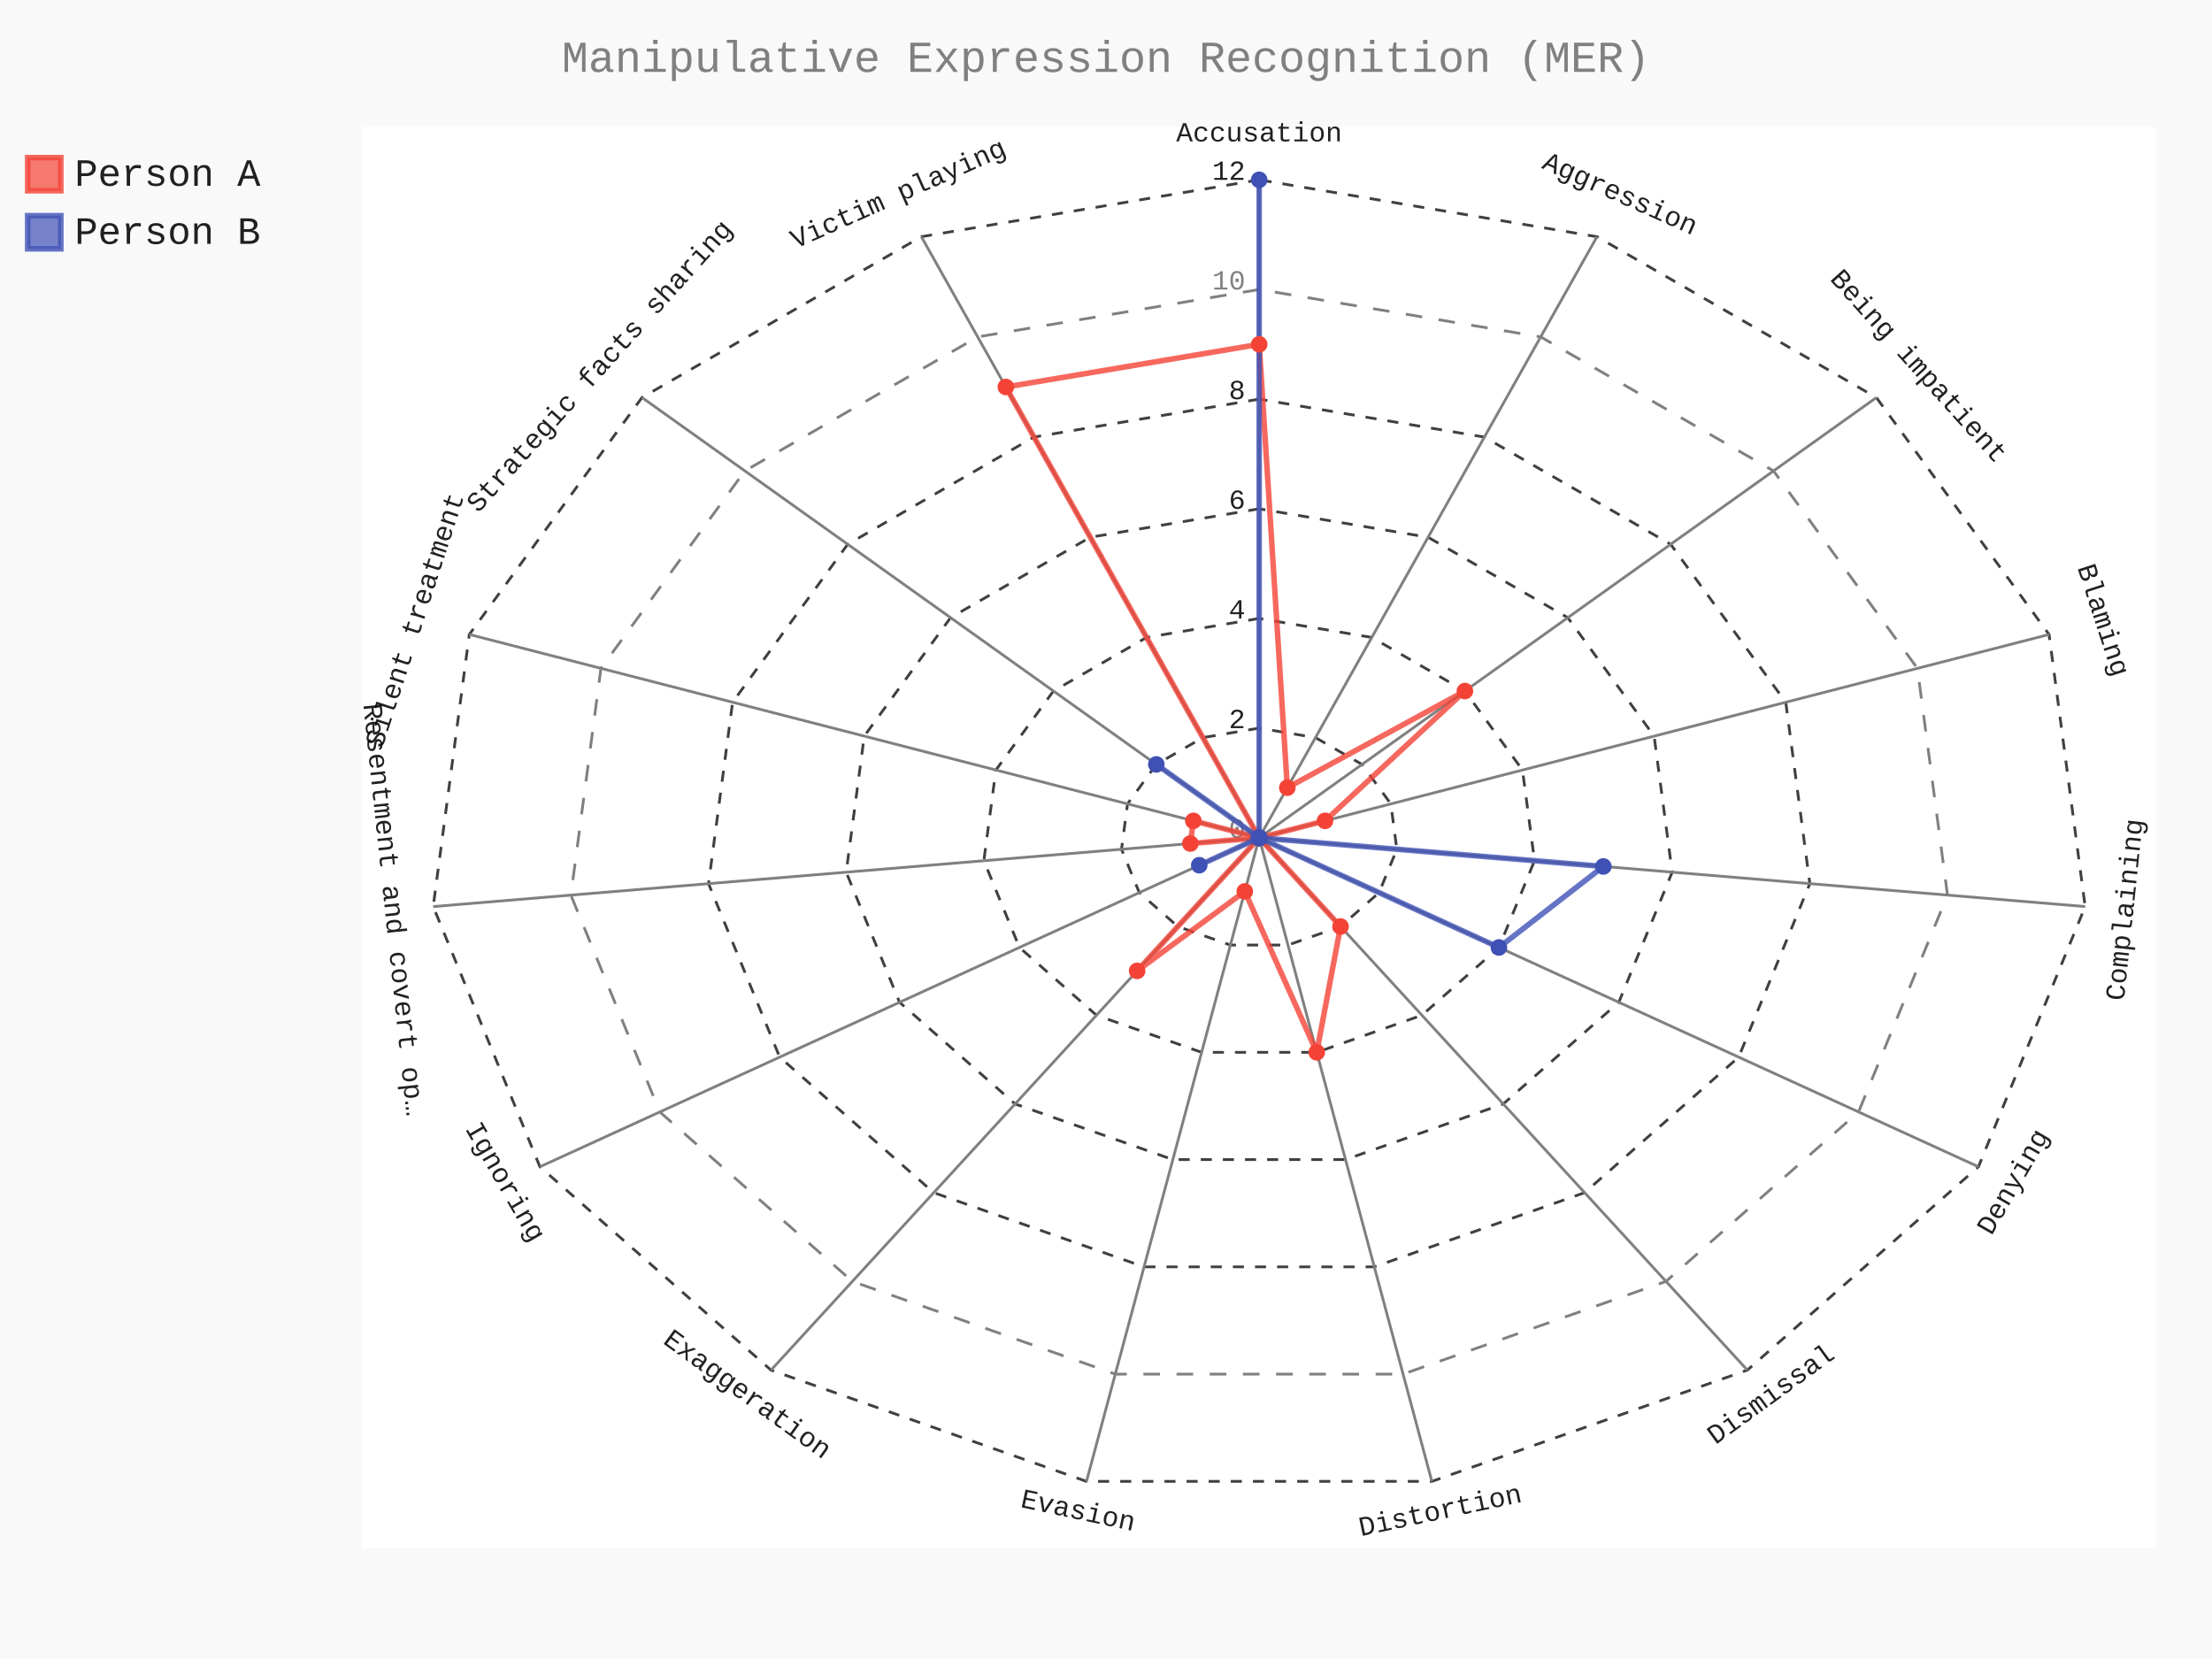
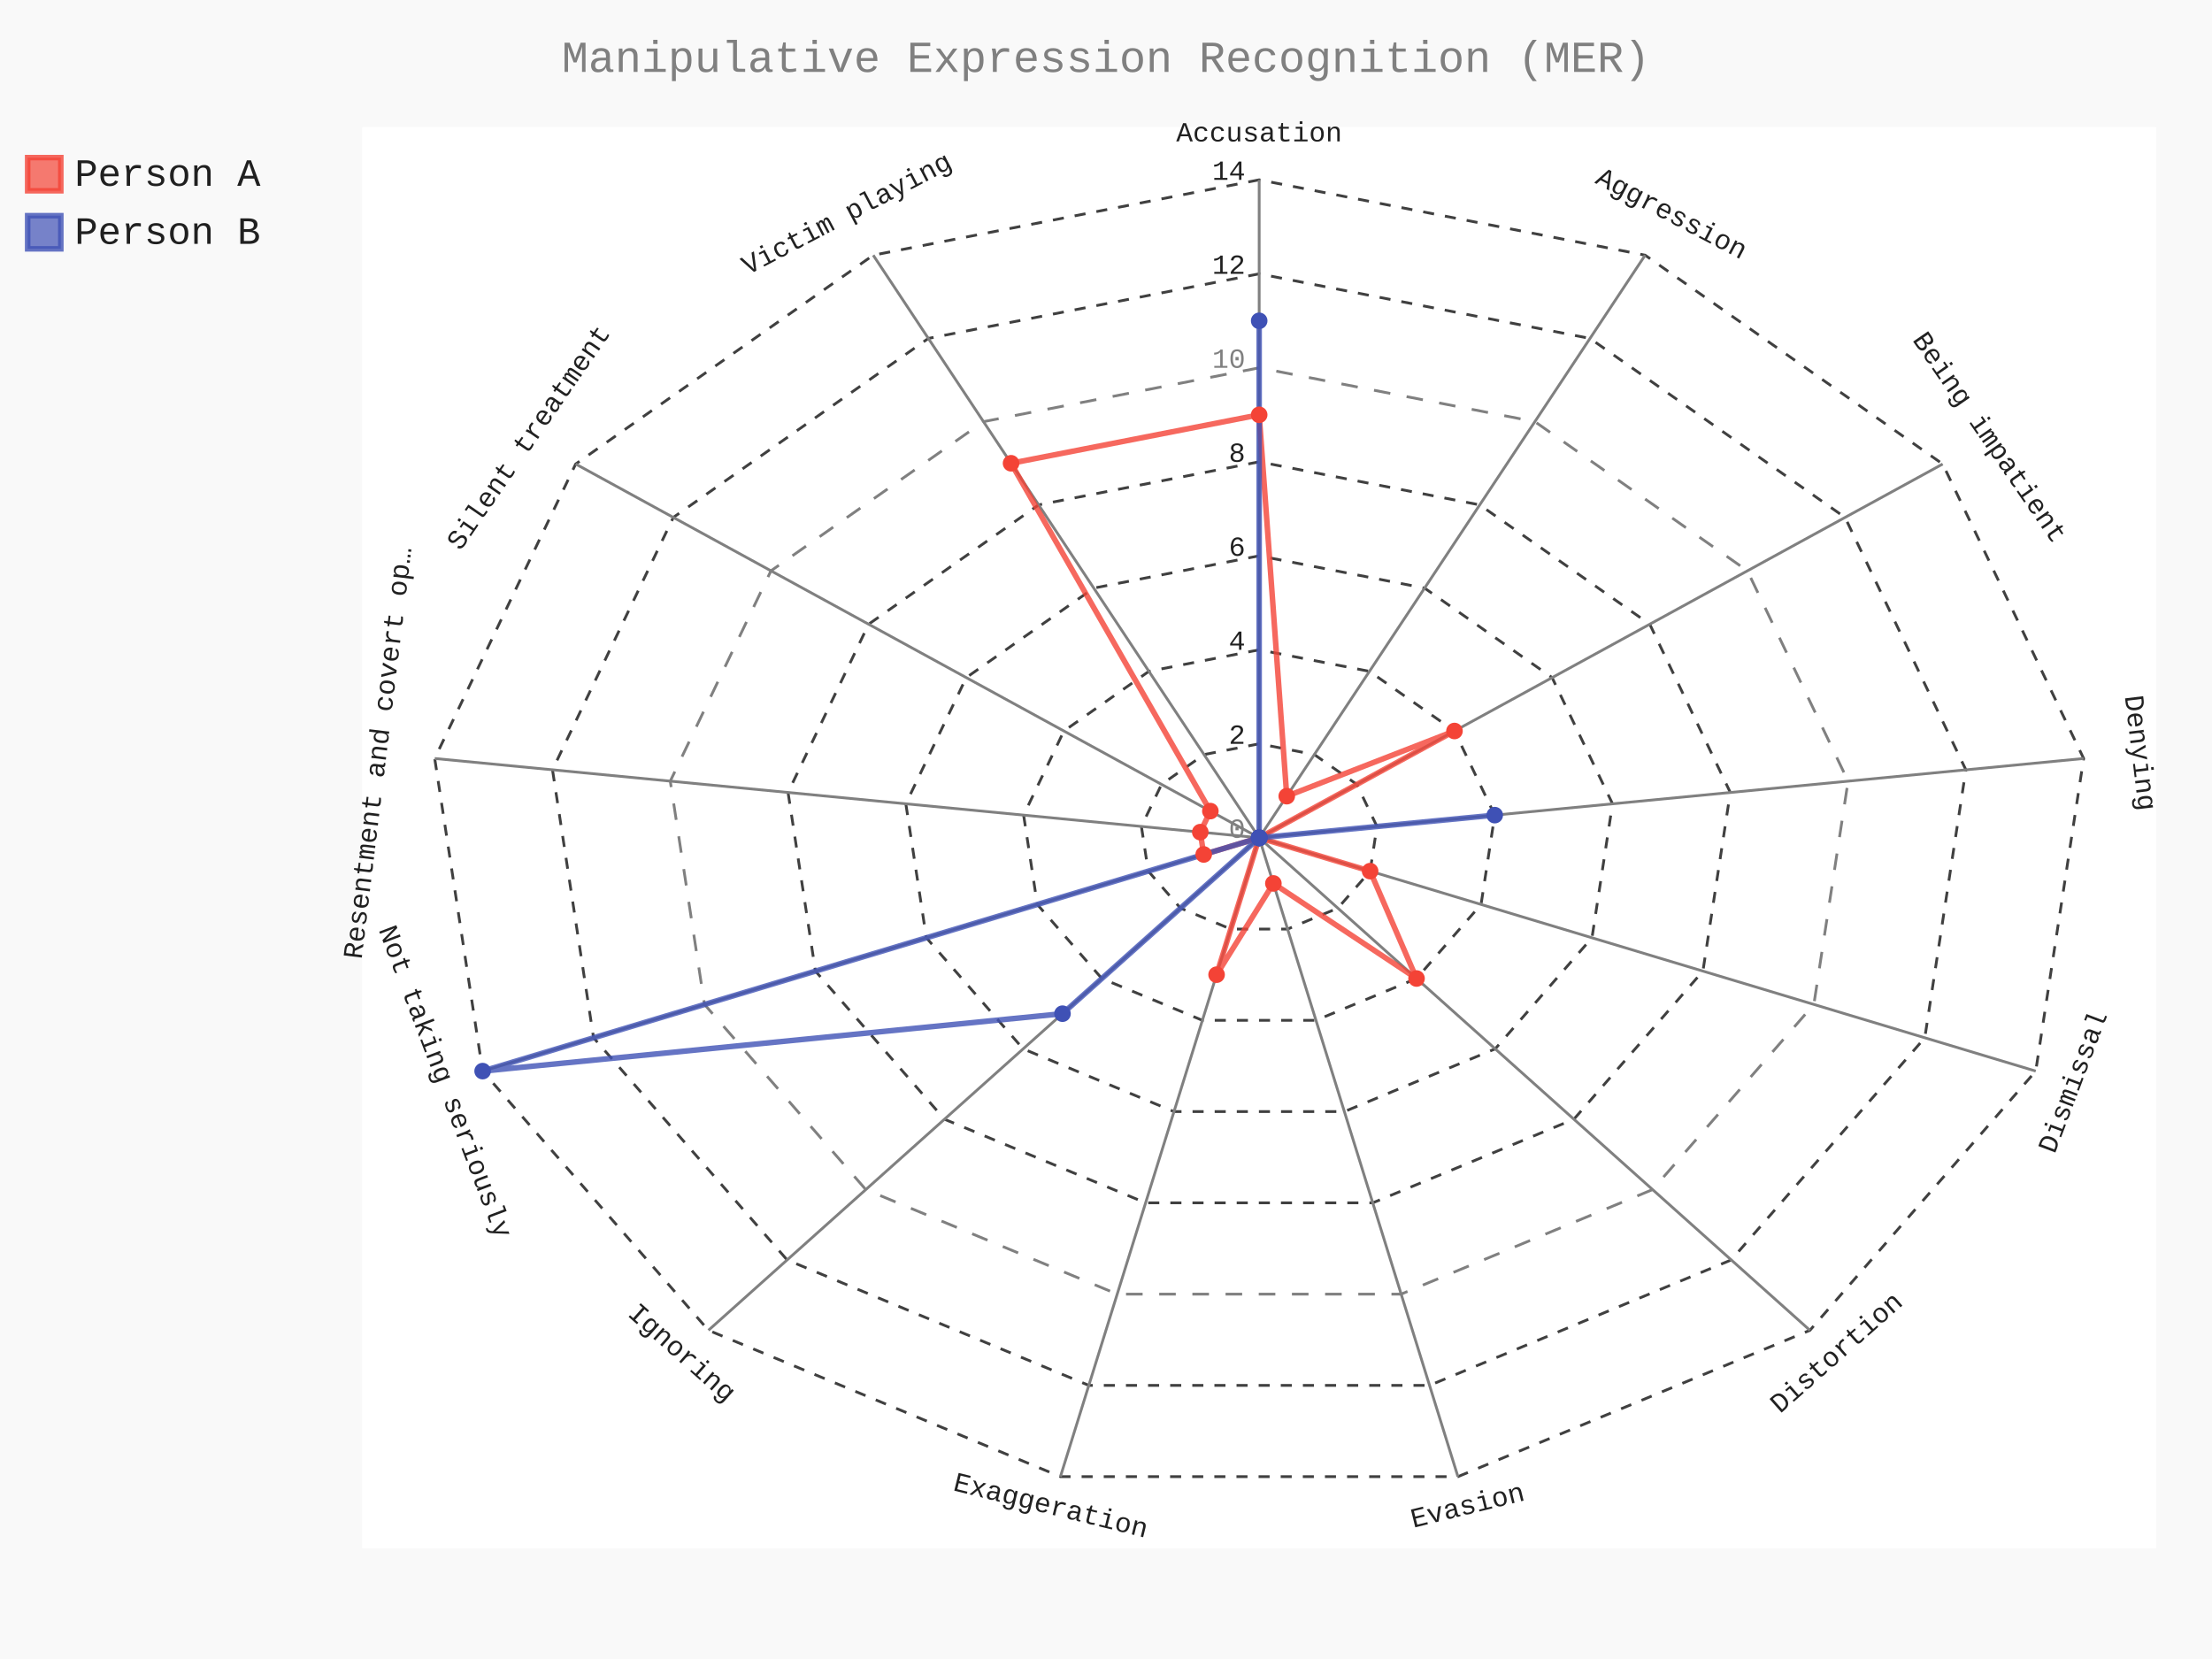
- <svg xmlns="http://www.w3.org/2000/svg" id="chart-48df8dd3-8725-4a7c-a4e7-db11e1cb1625" class="pygal-chart" viewBox="0 0 800 600">
+ <svg xmlns="http://www.w3.org/2000/svg" id="chart-08fea31c-e9d1-4c55-8987-1653dec7b3fd" class="pygal-chart" viewBox="0 0 800 600">
  <defs>
-     <style type="text/css">#chart-48df8dd3-8725-4a7c-a4e7-db11e1cb1625{-webkit-user-select:none;-webkit-font-smoothing:antialiased;font-family:Consolas,"Liberation Mono",Menlo,Courier,monospace}#chart-48df8dd3-8725-4a7c-a4e7-db11e1cb1625 .title{font-family:Consolas,"Liberation Mono",Menlo,Courier,monospace;font-size:16px}#chart-48df8dd3-8725-4a7c-a4e7-db11e1cb1625 .legends .legend text{font-family:Consolas,"Liberation Mono",Menlo,Courier,monospace;font-size:14px}#chart-48df8dd3-8725-4a7c-a4e7-db11e1cb1625 .axis text{font-family:Consolas,"Liberation Mono",Menlo,Courier,monospace;font-size:10px}#chart-48df8dd3-8725-4a7c-a4e7-db11e1cb1625 .axis text.major{font-family:Consolas,"Liberation Mono",Menlo,Courier,monospace;font-size:10px}#chart-48df8dd3-8725-4a7c-a4e7-db11e1cb1625 .text-overlay text.value{font-family:Consolas,"Liberation Mono",Menlo,Courier,monospace;font-size:16px}#chart-48df8dd3-8725-4a7c-a4e7-db11e1cb1625 .text-overlay text.label{font-family:Consolas,"Liberation Mono",Menlo,Courier,monospace;font-size:10px}#chart-48df8dd3-8725-4a7c-a4e7-db11e1cb1625 .tooltip{font-family:Consolas,"Liberation Mono",Menlo,Courier,monospace;font-size:14px}#chart-48df8dd3-8725-4a7c-a4e7-db11e1cb1625 text.no_data{font-family:Consolas,"Liberation Mono",Menlo,Courier,monospace;font-size:64px}
- #chart-48df8dd3-8725-4a7c-a4e7-db11e1cb1625{background-color:rgba(249,249,249,1)}#chart-48df8dd3-8725-4a7c-a4e7-db11e1cb1625 path,#chart-48df8dd3-8725-4a7c-a4e7-db11e1cb1625 line,#chart-48df8dd3-8725-4a7c-a4e7-db11e1cb1625 rect,#chart-48df8dd3-8725-4a7c-a4e7-db11e1cb1625 circle{-webkit-transition:150ms;-moz-transition:150ms;transition:150ms}#chart-48df8dd3-8725-4a7c-a4e7-db11e1cb1625 .graph &gt; .background{fill:rgba(249,249,249,1)}#chart-48df8dd3-8725-4a7c-a4e7-db11e1cb1625 .plot &gt; .background{fill:rgba(255,255,255,1)}#chart-48df8dd3-8725-4a7c-a4e7-db11e1cb1625 .graph{fill:rgba(0,0,0,.87)}#chart-48df8dd3-8725-4a7c-a4e7-db11e1cb1625 text.no_data{fill:rgba(128,128,128,1)}#chart-48df8dd3-8725-4a7c-a4e7-db11e1cb1625 .title{fill:rgba(128,128,128,1)}#chart-48df8dd3-8725-4a7c-a4e7-db11e1cb1625 .legends .legend text{fill:rgba(0,0,0,.87)}#chart-48df8dd3-8725-4a7c-a4e7-db11e1cb1625 .legends .legend:hover text{fill:rgba(128,128,128,1)}#chart-48df8dd3-8725-4a7c-a4e7-db11e1cb1625 .axis .line{stroke:rgba(128,128,128,1)}#chart-48df8dd3-8725-4a7c-a4e7-db11e1cb1625 .axis .guide.line{stroke:rgba(0,0,0,.54)}#chart-48df8dd3-8725-4a7c-a4e7-db11e1cb1625 .axis .major.line{stroke:rgba(0,0,0,.87)}#chart-48df8dd3-8725-4a7c-a4e7-db11e1cb1625 .axis text.major{fill:rgba(128,128,128,1)}#chart-48df8dd3-8725-4a7c-a4e7-db11e1cb1625 .axis.y .guides:hover .guide.line,#chart-48df8dd3-8725-4a7c-a4e7-db11e1cb1625 .line-graph .axis.x .guides:hover .guide.line,#chart-48df8dd3-8725-4a7c-a4e7-db11e1cb1625 .stackedline-graph .axis.x .guides:hover .guide.line,#chart-48df8dd3-8725-4a7c-a4e7-db11e1cb1625 .xy-graph .axis.x .guides:hover .guide.line{stroke:rgba(128,128,128,1)}#chart-48df8dd3-8725-4a7c-a4e7-db11e1cb1625 .axis .guides:hover text{fill:rgba(128,128,128,1)}#chart-48df8dd3-8725-4a7c-a4e7-db11e1cb1625 .reactive{fill-opacity:.7;stroke-opacity:.8;stroke-width:2}#chart-48df8dd3-8725-4a7c-a4e7-db11e1cb1625 .ci{stroke:rgba(0,0,0,.87)}#chart-48df8dd3-8725-4a7c-a4e7-db11e1cb1625 .reactive.active,#chart-48df8dd3-8725-4a7c-a4e7-db11e1cb1625 .active .reactive{fill-opacity:.8;stroke-opacity:.9;stroke-width:4}#chart-48df8dd3-8725-4a7c-a4e7-db11e1cb1625 .ci .reactive.active{stroke-width:1.5}#chart-48df8dd3-8725-4a7c-a4e7-db11e1cb1625 .series text{fill:rgba(128,128,128,1)}#chart-48df8dd3-8725-4a7c-a4e7-db11e1cb1625 .tooltip rect{fill:rgba(255,255,255,1);stroke:rgba(128,128,128,1);-webkit-transition:opacity 150ms;-moz-transition:opacity 150ms;transition:opacity 150ms}#chart-48df8dd3-8725-4a7c-a4e7-db11e1cb1625 .tooltip .label{fill:rgba(0,0,0,.87)}#chart-48df8dd3-8725-4a7c-a4e7-db11e1cb1625 .tooltip .label{fill:rgba(0,0,0,.87)}#chart-48df8dd3-8725-4a7c-a4e7-db11e1cb1625 .tooltip .legend{font-size:.8em;fill:rgba(0,0,0,.54)}#chart-48df8dd3-8725-4a7c-a4e7-db11e1cb1625 .tooltip .x_label{font-size:.6em;fill:rgba(128,128,128,1)}#chart-48df8dd3-8725-4a7c-a4e7-db11e1cb1625 .tooltip .xlink{font-size:.5em;text-decoration:underline}#chart-48df8dd3-8725-4a7c-a4e7-db11e1cb1625 .tooltip .value{font-size:1.5em}#chart-48df8dd3-8725-4a7c-a4e7-db11e1cb1625 .bound{font-size:.5em}#chart-48df8dd3-8725-4a7c-a4e7-db11e1cb1625 .max-value{font-size:.75em;fill:rgba(0,0,0,.54)}#chart-48df8dd3-8725-4a7c-a4e7-db11e1cb1625 .map-element{fill:rgba(255,255,255,1);stroke:rgba(0,0,0,.54) !important}#chart-48df8dd3-8725-4a7c-a4e7-db11e1cb1625 .map-element .reactive{fill-opacity:inherit;stroke-opacity:inherit}#chart-48df8dd3-8725-4a7c-a4e7-db11e1cb1625 .color-0,#chart-48df8dd3-8725-4a7c-a4e7-db11e1cb1625 .color-0 a:visited{stroke:#F44336;fill:#F44336}#chart-48df8dd3-8725-4a7c-a4e7-db11e1cb1625 .color-1,#chart-48df8dd3-8725-4a7c-a4e7-db11e1cb1625 .color-1 a:visited{stroke:#3F51B5;fill:#3F51B5}#chart-48df8dd3-8725-4a7c-a4e7-db11e1cb1625 .text-overlay .color-0 text{fill:black}#chart-48df8dd3-8725-4a7c-a4e7-db11e1cb1625 .text-overlay .color-1 text{fill:black}
- #chart-48df8dd3-8725-4a7c-a4e7-db11e1cb1625 text.no_data{text-anchor:middle}#chart-48df8dd3-8725-4a7c-a4e7-db11e1cb1625 .guide.line{fill:none}#chart-48df8dd3-8725-4a7c-a4e7-db11e1cb1625 .centered{text-anchor:middle}#chart-48df8dd3-8725-4a7c-a4e7-db11e1cb1625 .title{text-anchor:middle}#chart-48df8dd3-8725-4a7c-a4e7-db11e1cb1625 .legends .legend text{fill-opacity:1}#chart-48df8dd3-8725-4a7c-a4e7-db11e1cb1625 .axis.x text{text-anchor:middle}#chart-48df8dd3-8725-4a7c-a4e7-db11e1cb1625 .axis.x:not(.web) text[transform]{text-anchor:start}#chart-48df8dd3-8725-4a7c-a4e7-db11e1cb1625 .axis.x:not(.web) text[transform].backwards{text-anchor:end}#chart-48df8dd3-8725-4a7c-a4e7-db11e1cb1625 .axis.y text{text-anchor:end}#chart-48df8dd3-8725-4a7c-a4e7-db11e1cb1625 .axis.y text[transform].backwards{text-anchor:start}#chart-48df8dd3-8725-4a7c-a4e7-db11e1cb1625 .axis.y2 text{text-anchor:start}#chart-48df8dd3-8725-4a7c-a4e7-db11e1cb1625 .axis.y2 text[transform].backwards{text-anchor:end}#chart-48df8dd3-8725-4a7c-a4e7-db11e1cb1625 .axis .guide.line{stroke-dasharray:4,4;stroke:#404040}#chart-48df8dd3-8725-4a7c-a4e7-db11e1cb1625 .axis .major.guide.line{stroke-dasharray:6,6;stroke:#808080}#chart-48df8dd3-8725-4a7c-a4e7-db11e1cb1625 .horizontal .axis.y .guide.line,#chart-48df8dd3-8725-4a7c-a4e7-db11e1cb1625 .horizontal .axis.y2 .guide.line,#chart-48df8dd3-8725-4a7c-a4e7-db11e1cb1625 .vertical .axis.x .guide.line{opacity:0}#chart-48df8dd3-8725-4a7c-a4e7-db11e1cb1625 .horizontal .axis.always_show .guide.line,#chart-48df8dd3-8725-4a7c-a4e7-db11e1cb1625 .vertical .axis.always_show .guide.line{opacity:1 !important}#chart-48df8dd3-8725-4a7c-a4e7-db11e1cb1625 .axis.y .guides:hover .guide.line,#chart-48df8dd3-8725-4a7c-a4e7-db11e1cb1625 .axis.y2 .guides:hover .guide.line,#chart-48df8dd3-8725-4a7c-a4e7-db11e1cb1625 .axis.x .guides:hover .guide.line{opacity:1}#chart-48df8dd3-8725-4a7c-a4e7-db11e1cb1625 .axis .guides:hover text{opacity:1}#chart-48df8dd3-8725-4a7c-a4e7-db11e1cb1625 .nofill{fill:none}#chart-48df8dd3-8725-4a7c-a4e7-db11e1cb1625 .subtle-fill{fill-opacity:.2}#chart-48df8dd3-8725-4a7c-a4e7-db11e1cb1625 .dot{stroke-width:1px;fill-opacity:1;stroke-opacity:1}#chart-48df8dd3-8725-4a7c-a4e7-db11e1cb1625 .dot.active{stroke-width:5px}#chart-48df8dd3-8725-4a7c-a4e7-db11e1cb1625 .dot.negative{fill:transparent}#chart-48df8dd3-8725-4a7c-a4e7-db11e1cb1625 text,#chart-48df8dd3-8725-4a7c-a4e7-db11e1cb1625 tspan{stroke:none !important}#chart-48df8dd3-8725-4a7c-a4e7-db11e1cb1625 .series text.active{opacity:1}#chart-48df8dd3-8725-4a7c-a4e7-db11e1cb1625 .tooltip rect{fill-opacity:.95;stroke-width:.5}#chart-48df8dd3-8725-4a7c-a4e7-db11e1cb1625 .tooltip text{fill-opacity:1}#chart-48df8dd3-8725-4a7c-a4e7-db11e1cb1625 .showable{visibility:hidden}#chart-48df8dd3-8725-4a7c-a4e7-db11e1cb1625 .showable.shown{visibility:visible}#chart-48df8dd3-8725-4a7c-a4e7-db11e1cb1625 .gauge-background{fill:rgba(229,229,229,1);stroke:none}#chart-48df8dd3-8725-4a7c-a4e7-db11e1cb1625 .bg-lines{stroke:rgba(249,249,249,1);stroke-width:2px}</style>
+     <style type="text/css">#chart-08fea31c-e9d1-4c55-8987-1653dec7b3fd{-webkit-user-select:none;-webkit-font-smoothing:antialiased;font-family:Consolas,"Liberation Mono",Menlo,Courier,monospace}#chart-08fea31c-e9d1-4c55-8987-1653dec7b3fd .title{font-family:Consolas,"Liberation Mono",Menlo,Courier,monospace;font-size:16px}#chart-08fea31c-e9d1-4c55-8987-1653dec7b3fd .legends .legend text{font-family:Consolas,"Liberation Mono",Menlo,Courier,monospace;font-size:14px}#chart-08fea31c-e9d1-4c55-8987-1653dec7b3fd .axis text{font-family:Consolas,"Liberation Mono",Menlo,Courier,monospace;font-size:10px}#chart-08fea31c-e9d1-4c55-8987-1653dec7b3fd .axis text.major{font-family:Consolas,"Liberation Mono",Menlo,Courier,monospace;font-size:10px}#chart-08fea31c-e9d1-4c55-8987-1653dec7b3fd .text-overlay text.value{font-family:Consolas,"Liberation Mono",Menlo,Courier,monospace;font-size:16px}#chart-08fea31c-e9d1-4c55-8987-1653dec7b3fd .text-overlay text.label{font-family:Consolas,"Liberation Mono",Menlo,Courier,monospace;font-size:10px}#chart-08fea31c-e9d1-4c55-8987-1653dec7b3fd .tooltip{font-family:Consolas,"Liberation Mono",Menlo,Courier,monospace;font-size:14px}#chart-08fea31c-e9d1-4c55-8987-1653dec7b3fd text.no_data{font-family:Consolas,"Liberation Mono",Menlo,Courier,monospace;font-size:64px}
+ #chart-08fea31c-e9d1-4c55-8987-1653dec7b3fd{background-color:rgba(249,249,249,1)}#chart-08fea31c-e9d1-4c55-8987-1653dec7b3fd path,#chart-08fea31c-e9d1-4c55-8987-1653dec7b3fd line,#chart-08fea31c-e9d1-4c55-8987-1653dec7b3fd rect,#chart-08fea31c-e9d1-4c55-8987-1653dec7b3fd circle{-webkit-transition:150ms;-moz-transition:150ms;transition:150ms}#chart-08fea31c-e9d1-4c55-8987-1653dec7b3fd .graph &gt; .background{fill:rgba(249,249,249,1)}#chart-08fea31c-e9d1-4c55-8987-1653dec7b3fd .plot &gt; .background{fill:rgba(255,255,255,1)}#chart-08fea31c-e9d1-4c55-8987-1653dec7b3fd .graph{fill:rgba(0,0,0,.87)}#chart-08fea31c-e9d1-4c55-8987-1653dec7b3fd text.no_data{fill:rgba(128,128,128,1)}#chart-08fea31c-e9d1-4c55-8987-1653dec7b3fd .title{fill:rgba(128,128,128,1)}#chart-08fea31c-e9d1-4c55-8987-1653dec7b3fd .legends .legend text{fill:rgba(0,0,0,.87)}#chart-08fea31c-e9d1-4c55-8987-1653dec7b3fd .legends .legend:hover text{fill:rgba(128,128,128,1)}#chart-08fea31c-e9d1-4c55-8987-1653dec7b3fd .axis .line{stroke:rgba(128,128,128,1)}#chart-08fea31c-e9d1-4c55-8987-1653dec7b3fd .axis .guide.line{stroke:rgba(0,0,0,.54)}#chart-08fea31c-e9d1-4c55-8987-1653dec7b3fd .axis .major.line{stroke:rgba(0,0,0,.87)}#chart-08fea31c-e9d1-4c55-8987-1653dec7b3fd .axis text.major{fill:rgba(128,128,128,1)}#chart-08fea31c-e9d1-4c55-8987-1653dec7b3fd .axis.y .guides:hover .guide.line,#chart-08fea31c-e9d1-4c55-8987-1653dec7b3fd .line-graph .axis.x .guides:hover .guide.line,#chart-08fea31c-e9d1-4c55-8987-1653dec7b3fd .stackedline-graph .axis.x .guides:hover .guide.line,#chart-08fea31c-e9d1-4c55-8987-1653dec7b3fd .xy-graph .axis.x .guides:hover .guide.line{stroke:rgba(128,128,128,1)}#chart-08fea31c-e9d1-4c55-8987-1653dec7b3fd .axis .guides:hover text{fill:rgba(128,128,128,1)}#chart-08fea31c-e9d1-4c55-8987-1653dec7b3fd .reactive{fill-opacity:.7;stroke-opacity:.8;stroke-width:2}#chart-08fea31c-e9d1-4c55-8987-1653dec7b3fd .ci{stroke:rgba(0,0,0,.87)}#chart-08fea31c-e9d1-4c55-8987-1653dec7b3fd .reactive.active,#chart-08fea31c-e9d1-4c55-8987-1653dec7b3fd .active .reactive{fill-opacity:.8;stroke-opacity:.9;stroke-width:4}#chart-08fea31c-e9d1-4c55-8987-1653dec7b3fd .ci .reactive.active{stroke-width:1.5}#chart-08fea31c-e9d1-4c55-8987-1653dec7b3fd .series text{fill:rgba(128,128,128,1)}#chart-08fea31c-e9d1-4c55-8987-1653dec7b3fd .tooltip rect{fill:rgba(255,255,255,1);stroke:rgba(128,128,128,1);-webkit-transition:opacity 150ms;-moz-transition:opacity 150ms;transition:opacity 150ms}#chart-08fea31c-e9d1-4c55-8987-1653dec7b3fd .tooltip .label{fill:rgba(0,0,0,.87)}#chart-08fea31c-e9d1-4c55-8987-1653dec7b3fd .tooltip .label{fill:rgba(0,0,0,.87)}#chart-08fea31c-e9d1-4c55-8987-1653dec7b3fd .tooltip .legend{font-size:.8em;fill:rgba(0,0,0,.54)}#chart-08fea31c-e9d1-4c55-8987-1653dec7b3fd .tooltip .x_label{font-size:.6em;fill:rgba(128,128,128,1)}#chart-08fea31c-e9d1-4c55-8987-1653dec7b3fd .tooltip .xlink{font-size:.5em;text-decoration:underline}#chart-08fea31c-e9d1-4c55-8987-1653dec7b3fd .tooltip .value{font-size:1.5em}#chart-08fea31c-e9d1-4c55-8987-1653dec7b3fd .bound{font-size:.5em}#chart-08fea31c-e9d1-4c55-8987-1653dec7b3fd .max-value{font-size:.75em;fill:rgba(0,0,0,.54)}#chart-08fea31c-e9d1-4c55-8987-1653dec7b3fd .map-element{fill:rgba(255,255,255,1);stroke:rgba(0,0,0,.54) !important}#chart-08fea31c-e9d1-4c55-8987-1653dec7b3fd .map-element .reactive{fill-opacity:inherit;stroke-opacity:inherit}#chart-08fea31c-e9d1-4c55-8987-1653dec7b3fd .color-0,#chart-08fea31c-e9d1-4c55-8987-1653dec7b3fd .color-0 a:visited{stroke:#F44336;fill:#F44336}#chart-08fea31c-e9d1-4c55-8987-1653dec7b3fd .color-1,#chart-08fea31c-e9d1-4c55-8987-1653dec7b3fd .color-1 a:visited{stroke:#3F51B5;fill:#3F51B5}#chart-08fea31c-e9d1-4c55-8987-1653dec7b3fd .text-overlay .color-0 text{fill:black}#chart-08fea31c-e9d1-4c55-8987-1653dec7b3fd .text-overlay .color-1 text{fill:black}
+ #chart-08fea31c-e9d1-4c55-8987-1653dec7b3fd text.no_data{text-anchor:middle}#chart-08fea31c-e9d1-4c55-8987-1653dec7b3fd .guide.line{fill:none}#chart-08fea31c-e9d1-4c55-8987-1653dec7b3fd .centered{text-anchor:middle}#chart-08fea31c-e9d1-4c55-8987-1653dec7b3fd .title{text-anchor:middle}#chart-08fea31c-e9d1-4c55-8987-1653dec7b3fd .legends .legend text{fill-opacity:1}#chart-08fea31c-e9d1-4c55-8987-1653dec7b3fd .axis.x text{text-anchor:middle}#chart-08fea31c-e9d1-4c55-8987-1653dec7b3fd .axis.x:not(.web) text[transform]{text-anchor:start}#chart-08fea31c-e9d1-4c55-8987-1653dec7b3fd .axis.x:not(.web) text[transform].backwards{text-anchor:end}#chart-08fea31c-e9d1-4c55-8987-1653dec7b3fd .axis.y text{text-anchor:end}#chart-08fea31c-e9d1-4c55-8987-1653dec7b3fd .axis.y text[transform].backwards{text-anchor:start}#chart-08fea31c-e9d1-4c55-8987-1653dec7b3fd .axis.y2 text{text-anchor:start}#chart-08fea31c-e9d1-4c55-8987-1653dec7b3fd .axis.y2 text[transform].backwards{text-anchor:end}#chart-08fea31c-e9d1-4c55-8987-1653dec7b3fd .axis .guide.line{stroke-dasharray:4,4;stroke:#404040}#chart-08fea31c-e9d1-4c55-8987-1653dec7b3fd .axis .major.guide.line{stroke-dasharray:6,6;stroke:#808080}#chart-08fea31c-e9d1-4c55-8987-1653dec7b3fd .horizontal .axis.y .guide.line,#chart-08fea31c-e9d1-4c55-8987-1653dec7b3fd .horizontal .axis.y2 .guide.line,#chart-08fea31c-e9d1-4c55-8987-1653dec7b3fd .vertical .axis.x .guide.line{opacity:0}#chart-08fea31c-e9d1-4c55-8987-1653dec7b3fd .horizontal .axis.always_show .guide.line,#chart-08fea31c-e9d1-4c55-8987-1653dec7b3fd .vertical .axis.always_show .guide.line{opacity:1 !important}#chart-08fea31c-e9d1-4c55-8987-1653dec7b3fd .axis.y .guides:hover .guide.line,#chart-08fea31c-e9d1-4c55-8987-1653dec7b3fd .axis.y2 .guides:hover .guide.line,#chart-08fea31c-e9d1-4c55-8987-1653dec7b3fd .axis.x .guides:hover .guide.line{opacity:1}#chart-08fea31c-e9d1-4c55-8987-1653dec7b3fd .axis .guides:hover text{opacity:1}#chart-08fea31c-e9d1-4c55-8987-1653dec7b3fd .nofill{fill:none}#chart-08fea31c-e9d1-4c55-8987-1653dec7b3fd .subtle-fill{fill-opacity:.2}#chart-08fea31c-e9d1-4c55-8987-1653dec7b3fd .dot{stroke-width:1px;fill-opacity:1;stroke-opacity:1}#chart-08fea31c-e9d1-4c55-8987-1653dec7b3fd .dot.active{stroke-width:5px}#chart-08fea31c-e9d1-4c55-8987-1653dec7b3fd .dot.negative{fill:transparent}#chart-08fea31c-e9d1-4c55-8987-1653dec7b3fd text,#chart-08fea31c-e9d1-4c55-8987-1653dec7b3fd tspan{stroke:none !important}#chart-08fea31c-e9d1-4c55-8987-1653dec7b3fd .series text.active{opacity:1}#chart-08fea31c-e9d1-4c55-8987-1653dec7b3fd .tooltip rect{fill-opacity:.95;stroke-width:.5}#chart-08fea31c-e9d1-4c55-8987-1653dec7b3fd .tooltip text{fill-opacity:1}#chart-08fea31c-e9d1-4c55-8987-1653dec7b3fd .showable{visibility:hidden}#chart-08fea31c-e9d1-4c55-8987-1653dec7b3fd .showable.shown{visibility:visible}#chart-08fea31c-e9d1-4c55-8987-1653dec7b3fd .gauge-background{fill:rgba(229,229,229,1);stroke:none}#chart-08fea31c-e9d1-4c55-8987-1653dec7b3fd .bg-lines{stroke:rgba(249,249,249,1);stroke-width:2px}</style>
  </defs>
  <g class="graph radar-graph vertical">
    <rect x="0" y="0" width="800" height="600" class="background" />
    <g transform="translate(131, 46)" class="plot">
      <rect x="0" y="0" width="648.8" height="514" class="background" />
      <g class="axis y web">
        <g class="guides">
-           <path d="M324.4 19.037 L202.228 39.61 101.181 97.772 38.731 183.465 25.675 281.874 64.272 375.981 147.847 449.516 261.949 489.763 386.851 489.763 500.953 449.516 584.528 375.981 623.125 281.874 610.069 183.465 547.619 97.772 446.572 39.61 324.4 19.037 Z" class="guide line" />
-           <text x="319.4" y="19.037" class="">12</text>
-         </g>
-         <g class="guides">
-           <path d="M324.4 58.698 L222.59 75.842 138.384 124.31 86.342 195.721 75.463 277.728 107.626 356.151 177.272 417.43 272.358 450.969 376.442 450.969 471.528 417.43 541.174 356.151 573.337 277.728 562.458 195.721 510.416 124.31 426.21 75.842 324.4 58.698 Z" class="major guide line" />
-           <text x="319.4" y="58.698" class="major">10</text>
-         </g>
-         <g class="guides">
-           <path d="M324.4 98.358 L242.952 112.073 175.588 150.848 133.954 207.977 125.25 273.583 150.981 336.321 206.698 385.344 282.766 412.175 366.034 412.175 442.102 385.344 497.819 336.321 523.55 273.583 514.846 207.977 473.212 150.848 405.848 112.073 324.4 98.358 Z" class="guide line" />
-           <text x="319.4" y="98.358" class="">8</text>
-         </g>
-         <g class="guides">
-           <path d="M324.4 138.019 L263.314 148.305 212.791 177.386 181.565 220.233 175.038 269.437 194.336 316.491 236.123 353.258 293.175 373.381 355.625 373.381 412.677 353.258 454.464 316.491 473.762 269.437 467.235 220.233 436.009 177.386 385.486 148.305 324.4 138.019 Z" class="guide line" />
-           <text x="319.4" y="138.019" class="">6</text>
-         </g>
-         <g class="guides">
-           <path d="M324.4 177.679 L283.676 184.537 249.994 203.924 229.177 232.488 224.825 265.291 237.691 296.66 265.549 321.172 303.583 334.588 345.217 334.588 383.251 321.172 411.109 296.66 423.975 265.291 419.623 232.488 398.806 203.924 365.124 184.537 324.4 177.679 Z" class="guide line" />
-           <text x="319.4" y="177.679" class="">4</text>
-         </g>
-         <g class="guides">
-           <path d="M324.4 217.34 L304.038 220.768 287.197 230.462 276.788 244.744 274.613 261.146 281.045 276.83 294.974 289.086 313.992 295.794 334.808 295.794 353.826 289.086 367.755 276.83 374.187 261.146 372.012 244.744 361.603 230.462 344.762 220.768 324.4 217.34 Z" class="guide line" />
-           <text x="319.4" y="217.34" class="">2</text>
-         </g>
-         <g class="guides">
-           <path d="M324.4 257 L324.4 257 324.4 257 324.4 257 324.4 257 324.4 257 324.4 257 324.4 257 324.4 257 324.4 257 324.4 257 324.4 257 324.4 257 324.4 257 324.4 257 324.4 257 Z" class="major guide line" />
+           <path d="M324.4 19.037 L184.811 46.294 77.2 121.822 26.22 228.317 43.549 341.383 125.218 435.118 252.517 488.048 396.283 488.048 523.582 435.118 605.251 341.383 622.58 228.317 571.6 121.822 463.989 46.294 324.4 19.037 Z" class="guide line" />
+           <text x="319.4" y="19.037" class="">14</text>
+         </g>
+         <g class="guides">
+           <path d="M324.4 53.032 L204.752 76.395 112.514 141.133 68.817 232.414 83.67 329.328 153.672 409.672 262.786 455.041 386.014 455.041 495.128 409.672 565.13 329.328 579.983 232.414 536.286 141.133 444.048 76.395 324.4 53.032 Z" class="guide line" />
+           <text x="319.4" y="53.032" class="">12</text>
+         </g>
+         <g class="guides">
+           <path d="M324.4 87.026 L224.694 106.496 147.829 160.444 111.414 236.512 123.792 317.273 182.127 384.227 273.055 422.034 375.745 422.034 466.673 384.227 525.008 317.273 537.386 236.512 500.971 160.444 424.106 106.496 324.4 87.026 Z" class="major guide line" />
+           <text x="319.4" y="87.026" class="major">10</text>
+         </g>
+         <g class="guides">
+           <path d="M324.4 121.021 L244.635 136.597 183.143 179.755 154.011 240.61 163.914 305.219 210.581 358.782 283.324 389.028 365.476 389.028 438.219 358.782 484.886 305.219 494.789 240.61 465.657 179.755 404.165 136.597 324.4 121.021 Z" class="guide line" />
+           <text x="319.4" y="121.021" class="">8</text>
+         </g>
+         <g class="guides">
+           <path d="M324.4 155.016 L264.576 166.698 218.457 199.066 196.608 244.707 204.035 293.164 239.036 333.336 293.593 356.021 355.207 356.021 409.764 333.336 444.765 293.164 452.192 244.707 430.343 199.066 384.224 166.698 324.4 155.016 Z" class="guide line" />
+           <text x="319.4" y="155.016" class="">6</text>
+         </g>
+         <g class="guides">
+           <path d="M324.4 189.011 L284.517 196.798 253.771 218.378 239.206 248.805 244.157 281.109 267.491 307.891 303.862 323.014 344.938 323.014 381.309 307.891 404.643 281.109 409.594 248.805 395.029 218.378 364.283 196.798 324.4 189.011 Z" class="guide line" />
+           <text x="319.4" y="189.011" class="">4</text>
+         </g>
+         <g class="guides">
+           <path d="M324.4 223.005 L304.459 226.899 289.086 237.689 281.803 252.902 284.278 269.055 295.945 282.445 314.131 290.007 334.669 290.007 352.855 282.445 364.522 269.055 366.997 252.902 359.714 237.689 344.341 226.899 324.4 223.005 Z" class="guide line" />
+           <text x="319.4" y="223.005" class="">2</text>
+         </g>
+         <g class="guides">
+           <path d="M324.4 257 L324.4 257 324.4 257 324.4 257 324.4 257 324.4 257 324.4 257 324.4 257 324.4 257 324.4 257 324.4 257 324.4 257 324.4 257 324.4 257 Z" class="major guide line" />
          <text x="319.4" y="257.0" class="major">0</text>
        </g>
      </g>
      <g class="axis x web">
        <g class="guides">
          <path d="M324.4 257 L324.4 19.037" class="line" />
          <text x="324.4" y="5.14" class="" transform="rotate(0 324.4 5.14)">Accusation</text>
        </g>
        <g class="guides">
-           <path d="M324.4 257 L202.228 39.61" class="line" />
-           <text x="195.094" y="26.914" class="" transform="rotate(-24 195.0935 26.91444)">Victim playing</text>
-         </g>
-         <g class="guides">
-           <path d="M324.4 257 L101.181 97.772" class="line" />
-           <text x="88.145" y="88.473" class="" transform="rotate(-48 88.14534 88.47276)">Strategic facts sharing</text>
-         </g>
-         <g class="guides">
-           <path d="M324.4 257 L38.731 183.465" class="line" />
-           <text x="22.048" y="179.171" class="" transform="rotate(-72 22.04772 179.171)">Silent treatment</text>
-         </g>
-         <g class="guides">
-           <path d="M324.4 257 L25.675 281.874" class="line" />
-           <text x="8.23" y="283.327" class="" transform="rotate(-276 8.229555 283.3265)">Resentment and covert op…</text>
-         </g>
-         <g class="guides">
-           <path d="M324.4 257 L64.272 375.981" class="line" />
-           <text x="49.08" y="382.93" class="" transform="rotate(-300 49.08013 382.93)">Ignoring</text>
-         </g>
-         <g class="guides">
-           <path d="M324.4 257 L147.847 449.516" class="line" />
-           <text x="137.536" y="460.759" class="" transform="rotate(-324 137.536 460.759)">Exaggeration</text>
-         </g>
-         <g class="guides">
-           <path d="M324.4 257 L261.949 489.763" class="line" />
-           <text x="258.302" y="503.356" class="" transform="rotate(-348 258.3024 503.3563)">Evasion</text>
-         </g>
-         <g class="guides">
-           <path d="M324.4 257 L386.851 489.763" class="line" />
-           <text x="390.498" y="503.356" class="" transform="rotate(-372 390.4976 503.3563)">Distortion</text>
-         </g>
-         <g class="guides">
-           <path d="M324.4 257 L500.953 449.516" class="line" />
-           <text x="511.264" y="460.759" class="" transform="rotate(-396 511.264 460.759)">Dismissal</text>
-         </g>
-         <g class="guides">
-           <path d="M324.4 257 L584.528 375.981" class="line" />
-           <text x="599.72" y="382.93" class="" transform="rotate(-420 599.7199 382.93)">Denying</text>
-         </g>
-         <g class="guides">
-           <path d="M324.4 257 L623.125 281.874" class="line" />
-           <text x="640.57" y="283.327" class="" transform="rotate(-444 640.5704 283.3265)">Complaining</text>
-         </g>
-         <g class="guides">
-           <path d="M324.4 257 L610.069 183.465" class="line" />
-           <text x="626.752" y="179.171" class="" transform="rotate(-288 626.7523 179.171)">Blaming</text>
-         </g>
-         <g class="guides">
-           <path d="M324.4 257 L547.619 97.772" class="line" />
-           <text x="560.655" y="88.473" class="" transform="rotate(-312 560.6547 88.47276)">Being impatient</text>
-         </g>
-         <g class="guides">
-           <path d="M324.4 257 L446.572 39.61" class="line" />
-           <text x="453.706" y="26.914" class="" transform="rotate(-336 453.7065 26.91444)">Aggression</text>
+           <path d="M324.4 257 L184.811 46.294" class="line" />
+           <text x="176.659" y="33.989" class="" transform="rotate(-27.69231 176.6589 33.98904)">Victim playing</text>
+         </g>
+         <g class="guides">
+           <path d="M324.4 257 L77.2 121.822" class="line" />
+           <text x="62.764" y="113.927" class="" transform="rotate(-55.38461 62.76355 113.9272)">Silent treatment</text>
+         </g>
+         <g class="guides">
+           <path d="M324.4 257 L26.22 228.317" class="line" />
+           <text x="8.806" y="226.642" class="" transform="rotate(-83.07692 8.805936 226.6416)">Resentment and covert op…</text>
+         </g>
+         <g class="guides">
+           <path d="M324.4 257 L43.549 341.383" class="line" />
+           <text x="27.147" y="346.311" class="" transform="rotate(-290.7692 27.14712 346.3108)">Not taking seriously</text>
+         </g>
+         <g class="guides">
+           <path d="M324.4 257 L125.218 435.118" class="line" />
+           <text x="113.585" y="445.52" class="" transform="rotate(-318.4615 113.5853 445.5199)">Ignoring</text>
+         </g>
+         <g class="guides">
+           <path d="M324.4 257 L252.517 488.048" class="line" />
+           <text x="248.319" y="501.541" class="" transform="rotate(-346.1538 248.3187 501.5414)">Exaggeration</text>
+         </g>
+         <g class="guides">
+           <path d="M324.4 257 L396.283 488.048" class="line" />
+           <text x="400.481" y="501.541" class="" transform="rotate(-373.8462 400.4813 501.5414)">Evasion</text>
+         </g>
+         <g class="guides">
+           <path d="M324.4 257 L523.582 435.118" class="line" />
+           <text x="535.215" y="445.52" class="" transform="rotate(-401.5385 535.2147 445.5199)">Distortion</text>
+         </g>
+         <g class="guides">
+           <path d="M324.4 257 L605.251 341.383" class="line" />
+           <text x="621.653" y="346.311" class="" transform="rotate(-429.2308 621.6529 346.3108)">Dismissal</text>
+         </g>
+         <g class="guides">
+           <path d="M324.4 257 L622.58 228.317" class="line" />
+           <text x="639.994" y="226.642" class="" transform="rotate(-276.9231 639.9941 226.6416)">Denying</text>
+         </g>
+         <g class="guides">
+           <path d="M324.4 257 L571.6 121.822" class="line" />
+           <text x="586.036" y="113.927" class="" transform="rotate(-304.6154 586.0364 113.9272)">Being impatient</text>
+         </g>
+         <g class="guides">
+           <path d="M324.4 257 L463.989 46.294" class="line" />
+           <text x="472.141" y="33.989" class="" transform="rotate(-332.3077 472.1411 33.98904)">Aggression</text>
        </g>
      </g>
      <g class="series serie-0 color-0">
-         <path d="M324.4 78.528 L232.771 93.958 324.4 257 300.594 250.872 299.506 259.073 324.4 257 280.262 305.129 319.196 276.397 345.217 334.588 353.826 289.086 324.4 257 324.4 257 348.206 250.872 398.806 203.924 334.581 238.884 Z" class="line reactive nofill" />
+         <path d="M324.4 104.024 L234.664 121.546 306.743 247.344 303.101 254.951 304.339 263.027 324.4 257 308.996 306.51 329.535 273.503 381.309 307.891 364.522 269.055 324.4 257 395.029 218.378 334.371 241.95 Z" class="line reactive nofill" />
      </g>
      <g class="series serie-1 color-1">
-         <path d="M324.4 19.037 L324.4 257 287.197 230.462 324.4 257 324.4 257 302.723 266.915 324.4 257 324.4 257 324.4 257 324.4 257 411.109 296.66 448.869 267.364 324.4 257 324.4 257 324.4 257 Z" class="line reactive nofill" />
+         <path d="M324.4 70.029 L324.4 257 324.4 257 324.4 257 43.549 341.383 253.263 320.614 324.4 257 324.4 257 324.4 257 324.4 257 409.594 248.805 324.4 257 324.4 257 Z" class="line reactive nofill" />
      </g>
    </g>
    <g class="titles">
      <text x="400.0" y="26" class="title plot_title">Manipulative Expression Recognition (MER)</text>
    </g>
    <g transform="translate(131, 46)" class="plot overlay">
      <g class="series serie-0 color-0">
        <g class="dots">
-           <circle cx="324.4" cy="78.528" r="2.5" class="dot reactive tooltip-trigger" />
-         </g>
-         <g class="dots">
-           <circle cx="232.771" cy="93.958" r="2.5" class="dot reactive tooltip-trigger" />
-         </g>
-         <g class="dots">
-           <circle cx="324.4" cy="257.0" r="2.5" class="dot reactive tooltip-trigger" />
-         </g>
-         <g class="dots">
-           <circle cx="300.594" cy="250.872" r="2.5" class="dot reactive tooltip-trigger" />
-         </g>
-         <g class="dots">
-           <circle cx="299.506" cy="259.073" r="2.5" class="dot reactive tooltip-trigger" />
-         </g>
-         <g class="dots">
-           <circle cx="324.4" cy="257.0" r="2.5" class="dot reactive tooltip-trigger" />
-         </g>
-         <g class="dots">
-           <circle cx="280.262" cy="305.129" r="2.5" class="dot reactive tooltip-trigger" />
-         </g>
-         <g class="dots">
-           <circle cx="319.196" cy="276.397" r="2.5" class="dot reactive tooltip-trigger" />
-         </g>
-         <g class="dots">
-           <circle cx="345.217" cy="334.588" r="2.5" class="dot reactive tooltip-trigger" />
-         </g>
-         <g class="dots">
-           <circle cx="353.826" cy="289.086" r="2.5" class="dot reactive tooltip-trigger" />
-         </g>
-         <g class="dots">
-           <circle cx="324.4" cy="257.0" r="2.5" class="dot reactive tooltip-trigger" />
-         </g>
-         <g class="dots">
-           <circle cx="324.4" cy="257.0" r="2.5" class="dot reactive tooltip-trigger" />
-         </g>
-         <g class="dots">
-           <circle cx="348.206" cy="250.872" r="2.5" class="dot reactive tooltip-trigger" />
-         </g>
-         <g class="dots">
-           <circle cx="398.806" cy="203.924" r="2.5" class="dot reactive tooltip-trigger" />
-         </g>
-         <g class="dots">
-           <circle cx="334.581" cy="238.884" r="2.5" class="dot reactive tooltip-trigger" />
+           <circle cx="324.4" cy="104.024" r="2.5" class="dot reactive tooltip-trigger" />
+         </g>
+         <g class="dots">
+           <circle cx="234.664" cy="121.546" r="2.5" class="dot reactive tooltip-trigger" />
+         </g>
+         <g class="dots">
+           <circle cx="306.743" cy="247.344" r="2.5" class="dot reactive tooltip-trigger" />
+         </g>
+         <g class="dots">
+           <circle cx="303.101" cy="254.951" r="2.5" class="dot reactive tooltip-trigger" />
+         </g>
+         <g class="dots">
+           <circle cx="304.339" cy="263.027" r="2.5" class="dot reactive tooltip-trigger" />
+         </g>
+         <g class="dots">
+           <circle cx="324.4" cy="257.0" r="2.5" class="dot reactive tooltip-trigger" />
+         </g>
+         <g class="dots">
+           <circle cx="308.996" cy="306.51" r="2.5" class="dot reactive tooltip-trigger" />
+         </g>
+         <g class="dots">
+           <circle cx="329.535" cy="273.503" r="2.5" class="dot reactive tooltip-trigger" />
+         </g>
+         <g class="dots">
+           <circle cx="381.309" cy="307.891" r="2.5" class="dot reactive tooltip-trigger" />
+         </g>
+         <g class="dots">
+           <circle cx="364.522" cy="269.055" r="2.5" class="dot reactive tooltip-trigger" />
+         </g>
+         <g class="dots">
+           <circle cx="324.4" cy="257.0" r="2.5" class="dot reactive tooltip-trigger" />
+         </g>
+         <g class="dots">
+           <circle cx="395.029" cy="218.378" r="2.5" class="dot reactive tooltip-trigger" />
+         </g>
+         <g class="dots">
+           <circle cx="334.371" cy="241.95" r="2.5" class="dot reactive tooltip-trigger" />
        </g>
      </g>
      <g class="series serie-1 color-1">
        <g class="dots">
-           <circle cx="324.4" cy="19.037" r="2.5" class="dot reactive tooltip-trigger" />
-         </g>
-         <g class="dots">
-           <circle cx="324.4" cy="257.0" r="2.5" class="dot reactive tooltip-trigger" />
-         </g>
-         <g class="dots">
-           <circle cx="287.197" cy="230.462" r="2.5" class="dot reactive tooltip-trigger" />
-         </g>
-         <g class="dots">
-           <circle cx="324.4" cy="257.0" r="2.5" class="dot reactive tooltip-trigger" />
-         </g>
-         <g class="dots">
-           <circle cx="324.4" cy="257.0" r="2.5" class="dot reactive tooltip-trigger" />
-         </g>
-         <g class="dots">
-           <circle cx="302.723" cy="266.915" r="2.5" class="dot reactive tooltip-trigger" />
-         </g>
-         <g class="dots">
-           <circle cx="324.4" cy="257.0" r="2.5" class="dot reactive tooltip-trigger" />
-         </g>
-         <g class="dots">
-           <circle cx="324.4" cy="257.0" r="2.5" class="dot reactive tooltip-trigger" />
-         </g>
-         <g class="dots">
-           <circle cx="324.4" cy="257.0" r="2.5" class="dot reactive tooltip-trigger" />
-         </g>
-         <g class="dots">
-           <circle cx="324.4" cy="257.0" r="2.5" class="dot reactive tooltip-trigger" />
-         </g>
-         <g class="dots">
-           <circle cx="411.109" cy="296.66" r="2.5" class="dot reactive tooltip-trigger" />
-         </g>
-         <g class="dots">
-           <circle cx="448.869" cy="267.364" r="2.5" class="dot reactive tooltip-trigger" />
-         </g>
-         <g class="dots">
-           <circle cx="324.4" cy="257.0" r="2.5" class="dot reactive tooltip-trigger" />
+           <circle cx="324.4" cy="70.029" r="2.5" class="dot reactive tooltip-trigger" />
+         </g>
+         <g class="dots">
+           <circle cx="324.4" cy="257.0" r="2.5" class="dot reactive tooltip-trigger" />
+         </g>
+         <g class="dots">
+           <circle cx="324.4" cy="257.0" r="2.5" class="dot reactive tooltip-trigger" />
+         </g>
+         <g class="dots">
+           <circle cx="324.4" cy="257.0" r="2.5" class="dot reactive tooltip-trigger" />
+         </g>
+         <g class="dots">
+           <circle cx="43.549" cy="341.383" r="2.5" class="dot reactive tooltip-trigger" />
+         </g>
+         <g class="dots">
+           <circle cx="253.263" cy="320.614" r="2.5" class="dot reactive tooltip-trigger" />
+         </g>
+         <g class="dots">
+           <circle cx="324.4" cy="257.0" r="2.5" class="dot reactive tooltip-trigger" />
+         </g>
+         <g class="dots">
+           <circle cx="324.4" cy="257.0" r="2.5" class="dot reactive tooltip-trigger" />
+         </g>
+         <g class="dots">
+           <circle cx="324.4" cy="257.0" r="2.5" class="dot reactive tooltip-trigger" />
+         </g>
+         <g class="dots">
+           <circle cx="324.4" cy="257.0" r="2.5" class="dot reactive tooltip-trigger" />
+         </g>
+         <g class="dots">
+           <circle cx="409.594" cy="248.805" r="2.5" class="dot reactive tooltip-trigger" />
        </g>
        <g class="dots">
          <circle cx="324.4" cy="257.0" r="2.5" class="dot reactive tooltip-trigger" />
        </g>
        <g class="dots">
          <circle cx="324.4" cy="257.0" r="2.5" class="dot reactive tooltip-trigger" />
        </g>
      </g>
    </g>
    <g transform="translate(131, 46)" class="plot text-overlay">
      <g class="series serie-0 color-0" />
      <g class="series serie-1 color-1" />
    </g>
    <g transform="translate(131, 46)" class="plot tooltip-overlay">
      <g transform="translate(0 0)" style="opacity: 0" class="tooltip">
        <rect rx="0" ry="0" width="0" height="0" class="tooltip-box" />
        <g class="text" />
      </g>
    </g>
    <g transform="translate(10, 56)" class="legends">
      <g id="activate-serie-0" class="legend reactive activate-serie">
        <rect x="0.0" y="1.0" width="12" height="12" class="color-0 reactive" />
        <text x="17.0" y="11.2">Person A</text>
      </g>
      <g id="activate-serie-1" class="legend reactive activate-serie">
        <rect x="0.0" y="22.0" width="12" height="12" class="color-1 reactive" />
        <text x="17.0" y="32.2">Person B</text>
      </g>
    </g>
    <g transform="translate(790, 56)" class="legends" />
  </g>
</svg>
